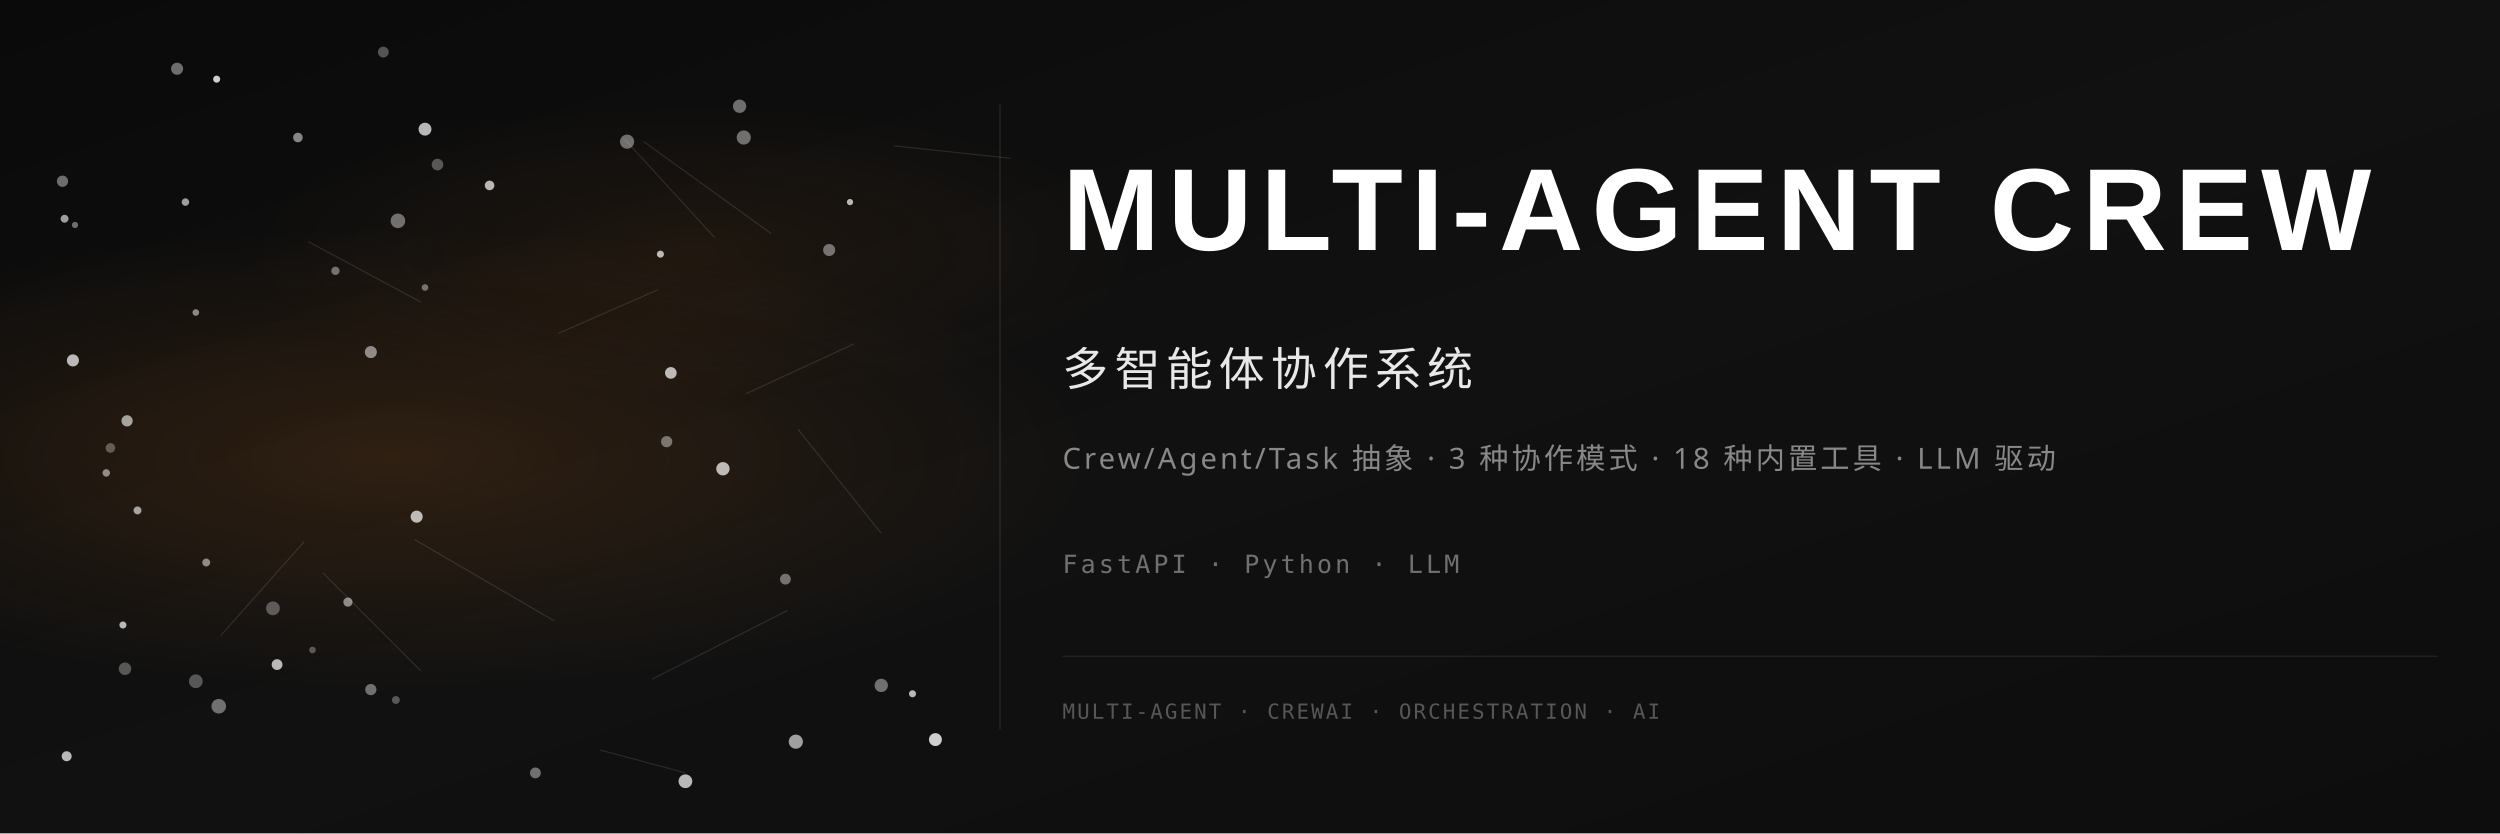
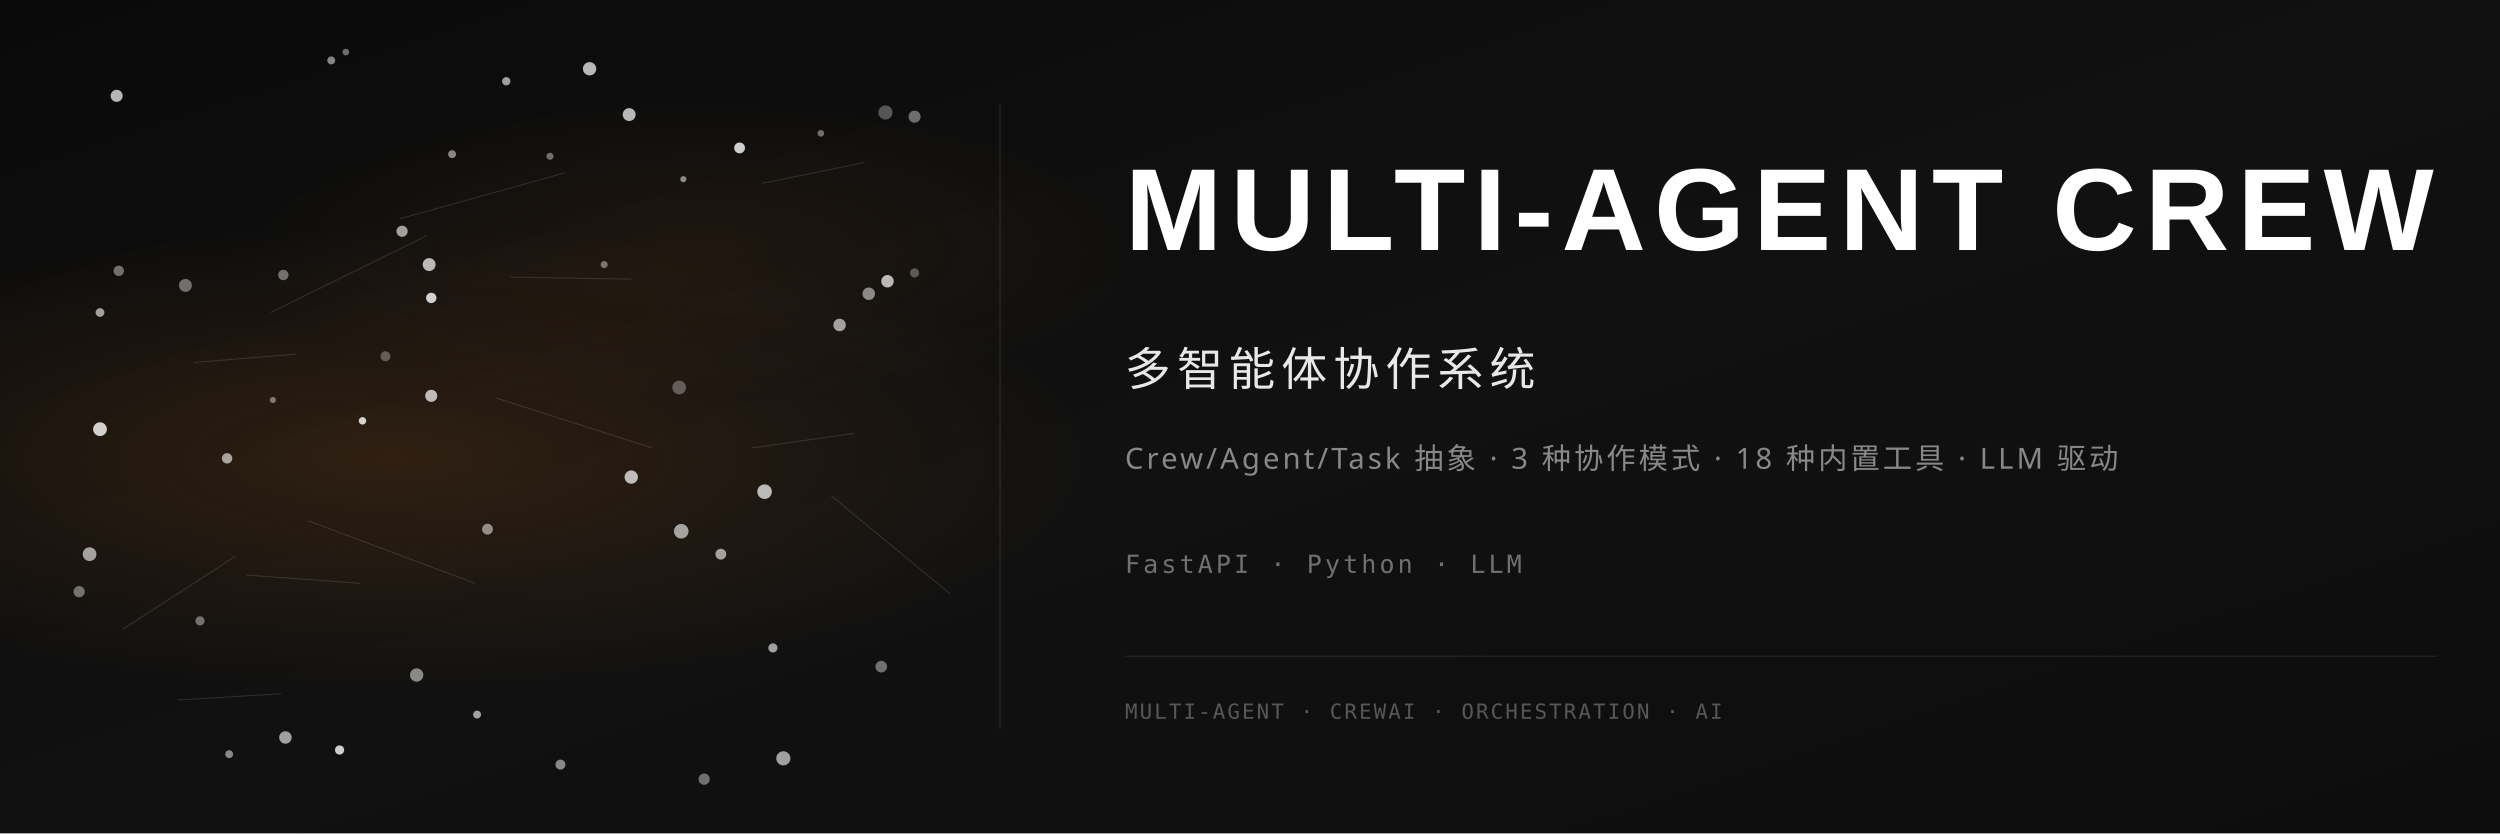
<svg xmlns="http://www.w3.org/2000/svg" viewBox="0 0 1200 400" width="1200" height="400">
  <defs>
    <linearGradient id="bg" x1="0%" y1="0%" x2="100%" y2="100%">
      <stop offset="0%" style="stop-color:#0a0a0a" />
      <stop offset="50%" style="stop-color:#111111" />
      <stop offset="100%" style="stop-color:#0d0d0d" />
    </linearGradient>
    <radialGradient id="glow1" cx="16%" cy="55%" r="28%">
      <stop offset="0%" style="stop-color:#E67E22;stop-opacity:0.15" />
      <stop offset="100%" style="stop-color:#E67E22;stop-opacity:0" />
    </radialGradient>
    <radialGradient id="glow2" cx="28%" cy="30%" r="18%">
      <stop offset="0%" style="stop-color:#E67E22;stop-opacity:0.08" />
      <stop offset="100%" style="stop-color:#E67E22;stop-opacity:0" />
    </radialGradient>
  </defs>
  <rect width="1200" height="400" fill="url(#bg)" />
  <rect width="1200" height="400" fill="url(#glow1)" />
  <rect width="1200" height="400" fill="url(#glow2)" />
-   <circle cx="210" cy="79" r="2.8" fill="white" opacity="0.3" />
-   <circle cx="235" cy="89" r="2.3" fill="white" opacity="0.7" />
-   <circle cx="150" cy="312" r="1.6" fill="white" opacity="0.3" />
-   <circle cx="190" cy="336" r="1.9" fill="white" opacity="0.3" />
-   <circle cx="143" cy="66" r="2.3" fill="white" opacity="0.5" />
-   <circle cx="31" cy="105" r="1.9" fill="white" opacity="0.6" />
-   <circle cx="161" cy="130" r="2.0" fill="white" opacity="0.4" />
-   <circle cx="320" cy="212" r="2.7" fill="white" opacity="0.4" />
-   <circle cx="59" cy="300" r="1.7" fill="white" opacity="0.7" />
-   <circle cx="60" cy="321" r="3.0" fill="white" opacity="0.3" />
-   <circle cx="408" cy="97" r="1.5" fill="white" opacity="0.7" />
-   <circle cx="94" cy="150" r="1.6" fill="white" opacity="0.5" />
-   <circle cx="178" cy="169" r="2.9" fill="white" opacity="0.5" />
-   <circle cx="204" cy="138" r="1.6" fill="white" opacity="0.4" />
-   <circle cx="200" cy="248" r="2.9" fill="white" opacity="0.7" />
-   <circle cx="398" cy="120" r="2.9" fill="white" opacity="0.4" />
-   <circle cx="85" cy="33" r="2.9" fill="white" opacity="0.4" />
-   <circle cx="105" cy="339" r="3.5" fill="white" opacity="0.4" />
-   <circle cx="382" cy="356" r="3.4" fill="white" opacity="0.6" />
-   <circle cx="53" cy="215" r="2.3" fill="white" opacity="0.3" />
-   <circle cx="167" cy="289" r="2.2" fill="white" opacity="0.5" />
-   <circle cx="329" cy="375" r="3.3" fill="white" opacity="0.7" />
-   <circle cx="438" cy="333" r="1.7" fill="white" opacity="0.7" />
-   <circle cx="131" cy="292" r="3.3" fill="white" opacity="0.3" />
-   <circle cx="89" cy="97" r="1.8" fill="white" opacity="0.6" />
-   <circle cx="347" cy="225" r="3.2" fill="white" opacity="0.7" />
-   <circle cx="61" cy="202" r="2.7" fill="white" opacity="0.6" />
-   <circle cx="30" cy="87" r="2.7" fill="white" opacity="0.4" />
-   <circle cx="355" cy="51" r="3.2" fill="white" opacity="0.4" />
-   <circle cx="133" cy="319" r="2.6" fill="white" opacity="0.7" />
-   <circle cx="357" cy="66" r="3.4" fill="white" opacity="0.4" />
-   <circle cx="32" cy="363" r="2.4" fill="white" opacity="0.7" />
-   <circle cx="204" cy="62" r="3.1" fill="white" opacity="0.7" />
-   <circle cx="178" cy="331" r="2.7" fill="white" opacity="0.4" />
-   <circle cx="191" cy="106" r="3.5" fill="white" opacity="0.4" />
-   <circle cx="317" cy="122" r="1.7" fill="white" opacity="0.7" />
-   <circle cx="51" cy="227" r="1.8" fill="white" opacity="0.5" />
-   <circle cx="99" cy="270" r="1.9" fill="white" opacity="0.5" />
-   <circle cx="301" cy="68" r="3.4" fill="white" opacity="0.4" />
-   <circle cx="184" cy="25" r="2.6" fill="white" opacity="0.3" />
-   <circle cx="449" cy="355" r="3.1" fill="white" opacity="0.8" />
-   <circle cx="377" cy="278" r="2.6" fill="white" opacity="0.4" />
-   <circle cx="94" cy="327" r="3.3" fill="white" opacity="0.3" />
-   <circle cx="257" cy="371" r="2.6" fill="white" opacity="0.4" />
-   <circle cx="322" cy="179" r="2.8" fill="white" opacity="0.7" />
-   <circle cx="104" cy="38" r="1.7" fill="white" opacity="0.8" />
-   <circle cx="66" cy="245" r="1.9" fill="white" opacity="0.6" />
-   <circle cx="35" cy="173" r="2.9" fill="white" opacity="0.7" />
-   <circle cx="36" cy="108" r="1.5" fill="white" opacity="0.4" />
-   <circle cx="423" cy="329" r="3.2" fill="white" opacity="0.4" />
-   <line x1="429" y1="70" x2="485" y2="76" stroke="white" stroke-width="0.5" opacity="0.12" />
-   <line x1="199" y1="259" x2="266" y2="298" stroke="white" stroke-width="0.5" opacity="0.12" />
-   <line x1="288" y1="360" x2="329" y2="371" stroke="white" stroke-width="0.5" opacity="0.12" />
-   <line x1="309" y1="68" x2="370" y2="112" stroke="white" stroke-width="0.5" opacity="0.12" />
-   <line x1="313" y1="326" x2="378" y2="293" stroke="white" stroke-width="0.5" opacity="0.12" />
-   <line x1="155" y1="275" x2="202" y2="322" stroke="white" stroke-width="0.5" opacity="0.12" />
-   <line x1="268" y1="160" x2="316" y2="139" stroke="white" stroke-width="0.5" opacity="0.12" />
-   <line x1="358" y1="189" x2="410" y2="165" stroke="white" stroke-width="0.5" opacity="0.12" />
-   <line x1="106" y1="305" x2="146" y2="260" stroke="white" stroke-width="0.5" opacity="0.12" />
-   <line x1="300" y1="67" x2="343" y2="114" stroke="white" stroke-width="0.5" opacity="0.12" />
-   <line x1="383" y1="206" x2="423" y2="256" stroke="white" stroke-width="0.5" opacity="0.12" />
-   <line x1="148" y1="116" x2="202" y2="145" stroke="white" stroke-width="0.5" opacity="0.12" />
+   <circle cx="243" cy="39" r="2.0" fill="white" opacity="0.6" />
+   <circle cx="96" cy="298" r="2.2" fill="white" opacity="0.4" />
+   <circle cx="376" cy="364" r="3.4" fill="white" opacity="0.6" />
+   <circle cx="207" cy="190" r="2.9" fill="white" opacity="0.7" />
+   <circle cx="439" cy="56" r="2.9" fill="white" opacity="0.4" />
+   <circle cx="269" cy="367" r="2.4" fill="white" opacity="0.5" />
+   <circle cx="48" cy="206" r="3.3" fill="white" opacity="0.8" />
+   <circle cx="338" cy="374" r="2.7" fill="white" opacity="0.4" />
+   <circle cx="355" cy="71" r="2.6" fill="white" opacity="0.8" />
+   <circle cx="38" cy="284" r="2.7" fill="white" opacity="0.4" />
+   <circle cx="328" cy="86" r="1.5" fill="white" opacity="0.5" />
+   <circle cx="303" cy="229" r="3.2" fill="white" opacity="0.7" />
+   <circle cx="56" cy="46" r="2.9" fill="white" opacity="0.7" />
+   <circle cx="137" cy="354" r="3.0" fill="white" opacity="0.6" />
+   <circle cx="234" cy="254" r="2.6" fill="white" opacity="0.5" />
+   <circle cx="426" cy="135" r="3.0" fill="white" opacity="0.7" />
+   <circle cx="403" cy="156" r="3.0" fill="white" opacity="0.6" />
+   <circle cx="207" cy="143" r="2.5" fill="white" opacity="0.8" />
+   <circle cx="367" cy="236" r="3.5" fill="white" opacity="0.7" />
+   <circle cx="302" cy="55" r="3.1" fill="white" opacity="0.7" />
+   <circle cx="193" cy="111" r="2.7" fill="white" opacity="0.6" />
+   <circle cx="326" cy="186" r="3.3" fill="white" opacity="0.3" />
+   <circle cx="290" cy="127" r="1.7" fill="white" opacity="0.4" />
+   <circle cx="283" cy="33" r="3.2" fill="white" opacity="0.7" />
+   <circle cx="264" cy="75" r="1.7" fill="white" opacity="0.4" />
+   <circle cx="131" cy="192" r="1.5" fill="white" opacity="0.4" />
+   <circle cx="206" cy="127" r="3.1" fill="white" opacity="0.7" />
+   <circle cx="439" cy="131" r="2.2" fill="white" opacity="0.3" />
+   <circle cx="394" cy="64" r="1.6" fill="white" opacity="0.4" />
+   <circle cx="110" cy="362" r="1.9" fill="white" opacity="0.5" />
+   <circle cx="109" cy="220" r="2.5" fill="white" opacity="0.6" />
+   <circle cx="185" cy="171" r="2.4" fill="white" opacity="0.3" />
+   <circle cx="229" cy="343" r="1.9" fill="white" opacity="0.6" />
+   <circle cx="417" cy="141" r="3.0" fill="white" opacity="0.5" />
+   <circle cx="48" cy="150" r="2.1" fill="white" opacity="0.6" />
+   <circle cx="166" cy="25" r="1.6" fill="white" opacity="0.4" />
+   <circle cx="200" cy="324" r="3.2" fill="white" opacity="0.5" />
+   <circle cx="163" cy="360" r="2.2" fill="white" opacity="0.8" />
+   <circle cx="423" cy="320" r="2.8" fill="white" opacity="0.4" />
+   <circle cx="136" cy="132" r="2.5" fill="white" opacity="0.4" />
+   <circle cx="425" cy="54" r="3.4" fill="white" opacity="0.3" />
+   <circle cx="57" cy="130" r="2.5" fill="white" opacity="0.4" />
+   <circle cx="217" cy="74" r="1.9" fill="white" opacity="0.5" />
+   <circle cx="346" cy="266" r="2.6" fill="white" opacity="0.6" />
+   <circle cx="371" cy="311" r="2.2" fill="white" opacity="0.6" />
+   <circle cx="159" cy="29" r="1.9" fill="white" opacity="0.5" />
+   <circle cx="89" cy="137" r="3.1" fill="white" opacity="0.4" />
+   <circle cx="43" cy="266" r="3.3" fill="white" opacity="0.6" />
+   <circle cx="174" cy="202" r="1.8" fill="white" opacity="0.8" />
+   <circle cx="327" cy="255" r="3.5" fill="white" opacity="0.6" />
+   <line x1="148" y1="250" x2="228" y2="280" stroke="white" stroke-width="0.5" opacity="0.12" />
+   <line x1="238" y1="191" x2="313" y2="215" stroke="white" stroke-width="0.5" opacity="0.12" />
+   <line x1="361" y1="215" x2="410" y2="208" stroke="white" stroke-width="0.5" opacity="0.12" />
+   <line x1="130" y1="150" x2="205" y2="113" stroke="white" stroke-width="0.5" opacity="0.12" />
+   <line x1="59" y1="302" x2="113" y2="267" stroke="white" stroke-width="0.5" opacity="0.12" />
+   <line x1="118" y1="276" x2="173" y2="280" stroke="white" stroke-width="0.5" opacity="0.12" />
+   <line x1="245" y1="133" x2="303" y2="134" stroke="white" stroke-width="0.5" opacity="0.12" />
+   <line x1="192" y1="105" x2="271" y2="83" stroke="white" stroke-width="0.5" opacity="0.12" />
+   <line x1="366" y1="88" x2="415" y2="78" stroke="white" stroke-width="0.5" opacity="0.12" />
+   <line x1="399" y1="238" x2="456" y2="285" stroke="white" stroke-width="0.5" opacity="0.12" />
+   <line x1="85" y1="336" x2="135" y2="333" stroke="white" stroke-width="0.5" opacity="0.12" />
+   <line x1="93" y1="174" x2="142" y2="170" stroke="white" stroke-width="0.5" opacity="0.12" />
  <line x1="480" y1="50" x2="480" y2="350" stroke="white" stroke-width="0.5" opacity="0.12" />
-   <text x="510" y="120" font-family="'SF Pro Display','Helvetica Neue',Arial,sans-serif" font-size="56" font-weight="800" fill="white" letter-spacing="4">MULTI-AGENT CREW</text>
-   <text x="510" y="185" font-family="'Noto Sans SC','PingFang SC','Microsoft YaHei',sans-serif" font-size="22" font-weight="500" fill="white" opacity="0.9" letter-spacing="3">多智能体协作系统</text>
-   <text x="510" y="225" font-family="'Noto Sans SC','PingFang SC','Microsoft YaHei',sans-serif" font-size="14" font-weight="300" fill="white" opacity="0.5" letter-spacing="1.5">Crew/Agent/Task 抽象 · 3 种协作模式 · 18 种内置工具 · LLM 驱动</text>
-   <text x="510" y="275" font-family="'SF Mono','Fira Code','Consolas',monospace" font-size="12" fill="white" opacity="0.4" letter-spacing="1.5">FastAPI · Python · LLM</text>
-   <line x1="510" y1="315" x2="1170" y2="315" stroke="white" stroke-width="0.5" opacity="0.1" />
-   <text x="510" y="345" font-family="'SF Mono','Fira Code','Consolas',monospace" font-size="10" fill="white" opacity="0.3" letter-spacing="1">MULTI-AGENT · CREWAI · ORCHESTRATION · AI</text>
+   <text x="540" y="120" font-family="'SF Pro Display','Helvetica Neue',Arial,sans-serif" font-size="56" font-weight="800" fill="white" letter-spacing="4">MULTI-AGENT CREW</text>
+   <text x="540" y="185" font-family="'Noto Sans SC','PingFang SC','Microsoft YaHei',sans-serif" font-size="22" font-weight="500" fill="white" opacity="0.9" letter-spacing="3">多智能体协作系统</text>
+   <text x="540" y="225" font-family="'Noto Sans SC','PingFang SC','Microsoft YaHei',sans-serif" font-size="14" font-weight="300" fill="white" opacity="0.5" letter-spacing="1.5">Crew/Agent/Task 抽象 · 3 种协作模式 · 18 种内置工具 · LLM 驱动</text>
+   <text x="540" y="275" font-family="'SF Mono','Fira Code','Consolas',monospace" font-size="12" fill="white" opacity="0.4" letter-spacing="1.5">FastAPI · Python · LLM</text>
+   <line x1="540" y1="315" x2="1170" y2="315" stroke="white" stroke-width="0.5" opacity="0.1" />
+   <text x="540" y="345" font-family="'SF Mono','Fira Code','Consolas',monospace" font-size="10" fill="white" opacity="0.3" letter-spacing="1">MULTI-AGENT · CREWAI · ORCHESTRATION · AI</text>
</svg>
